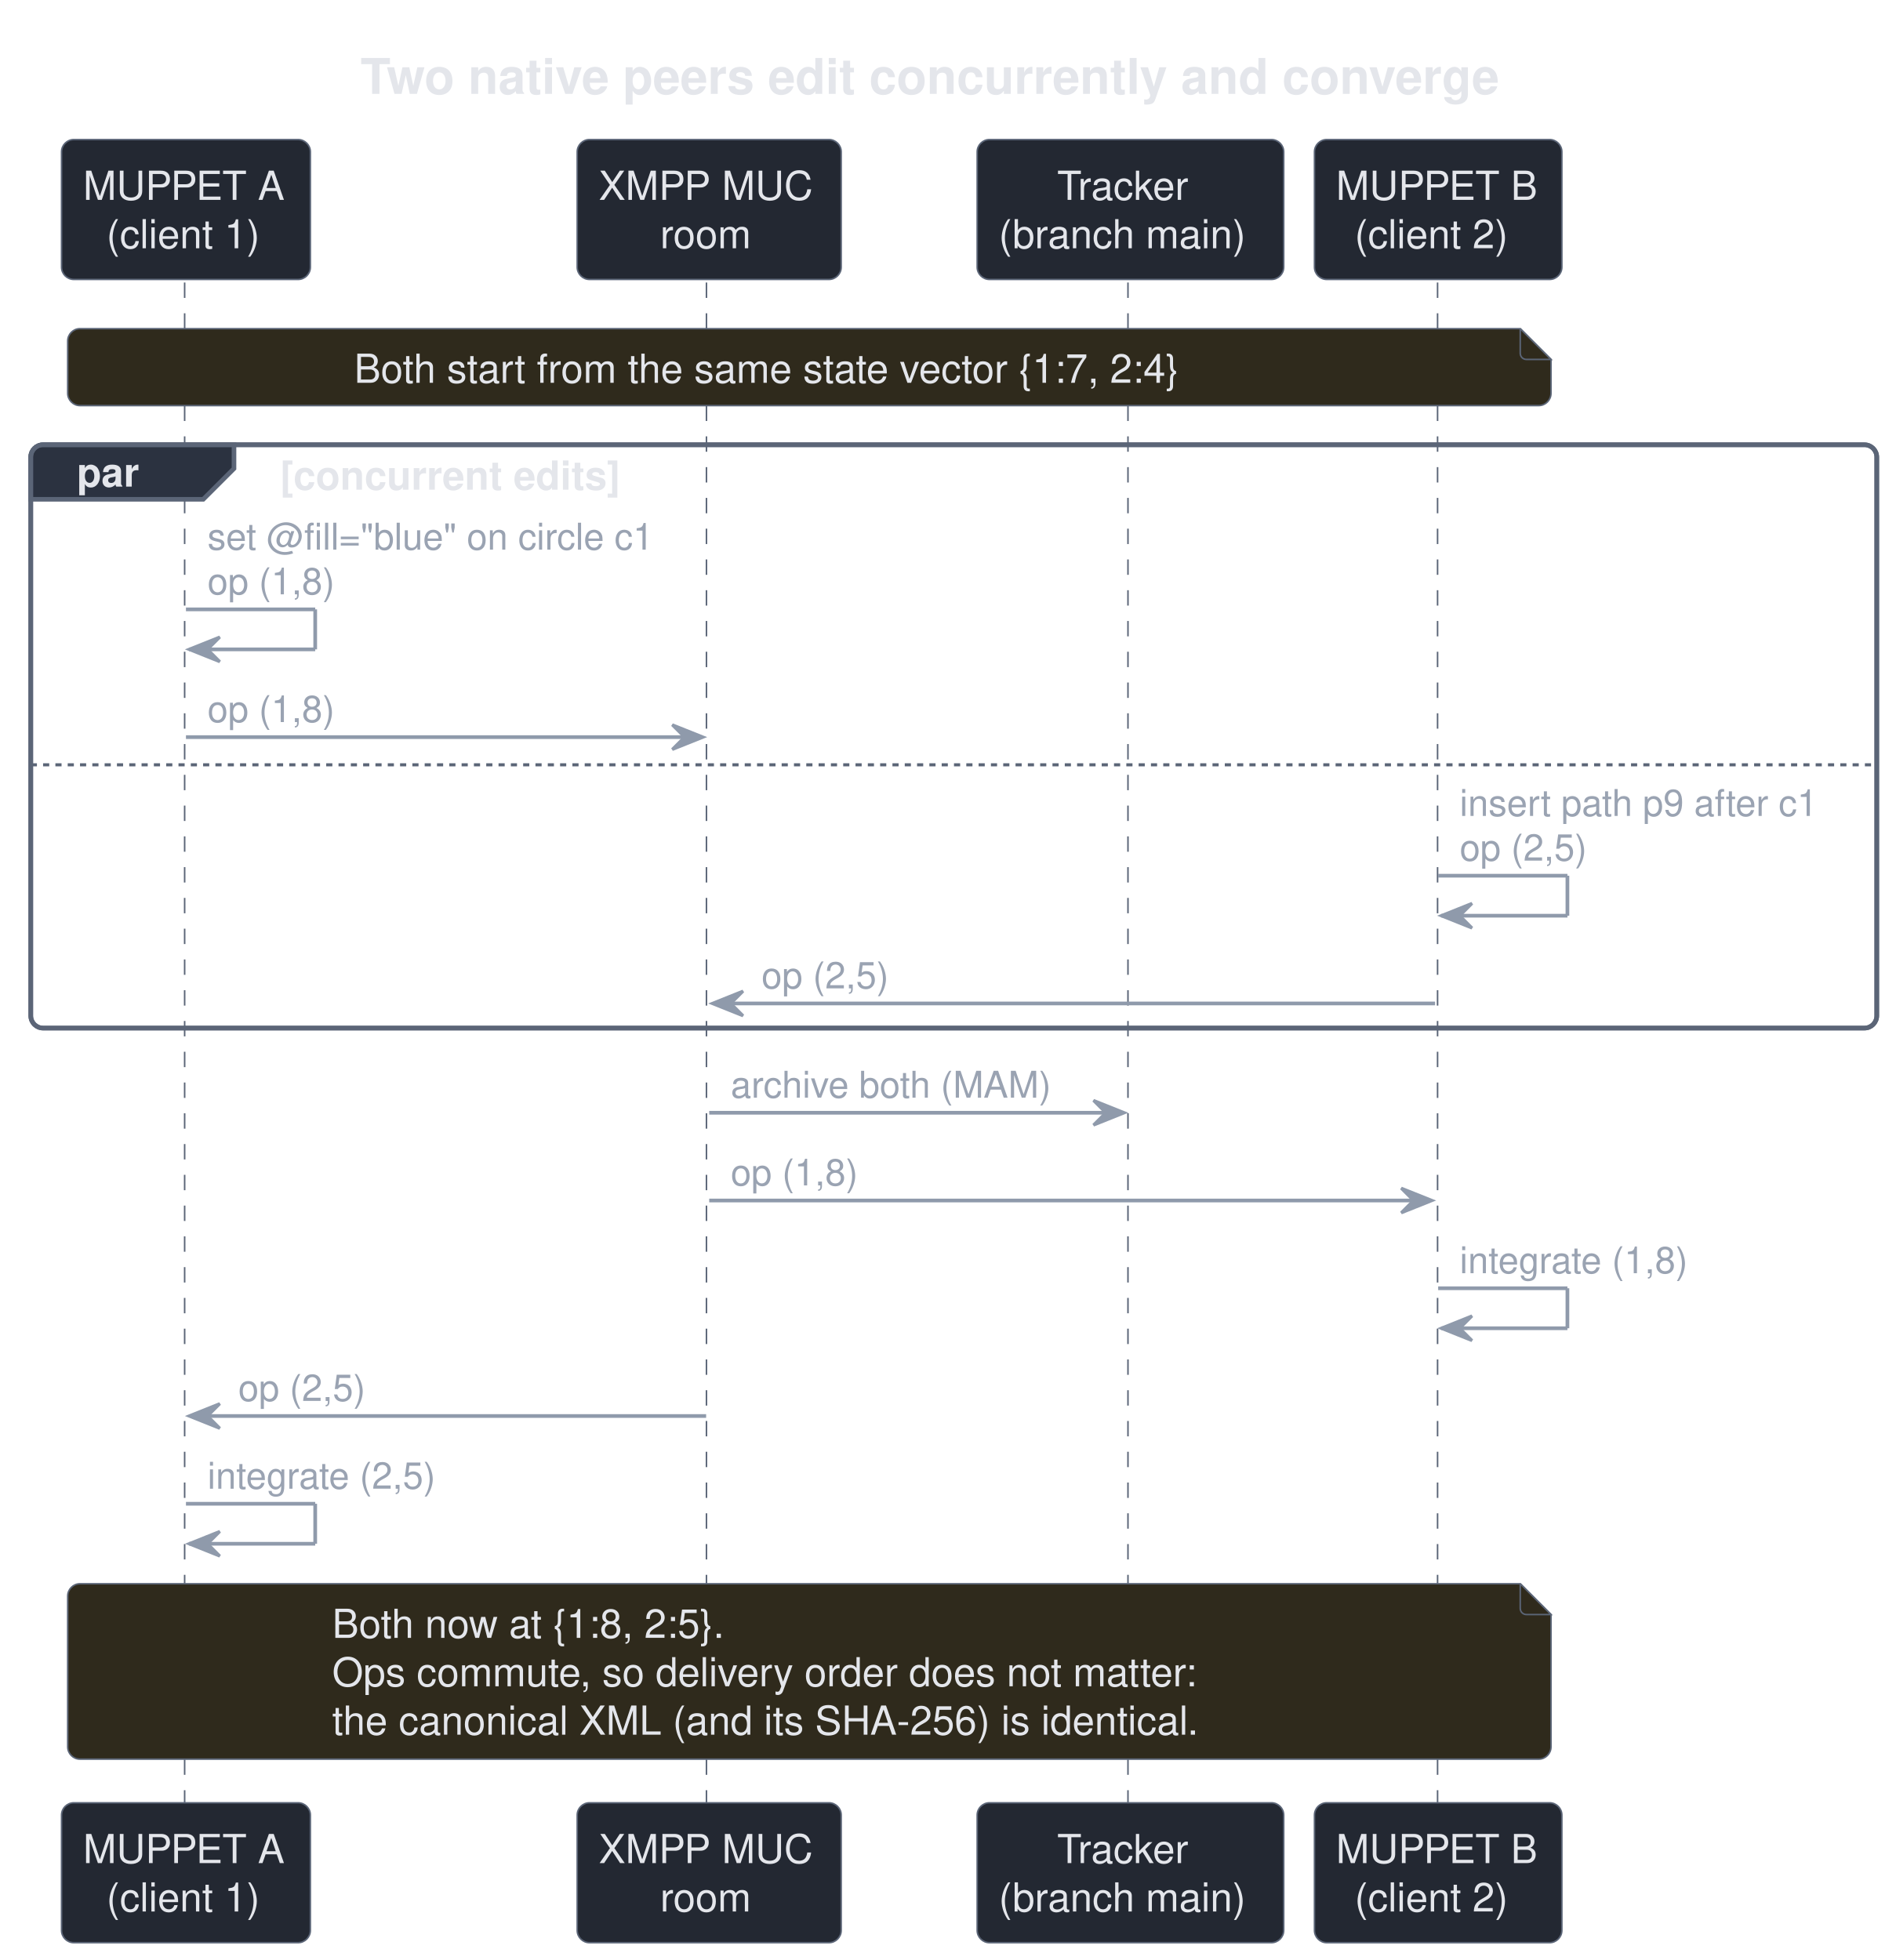
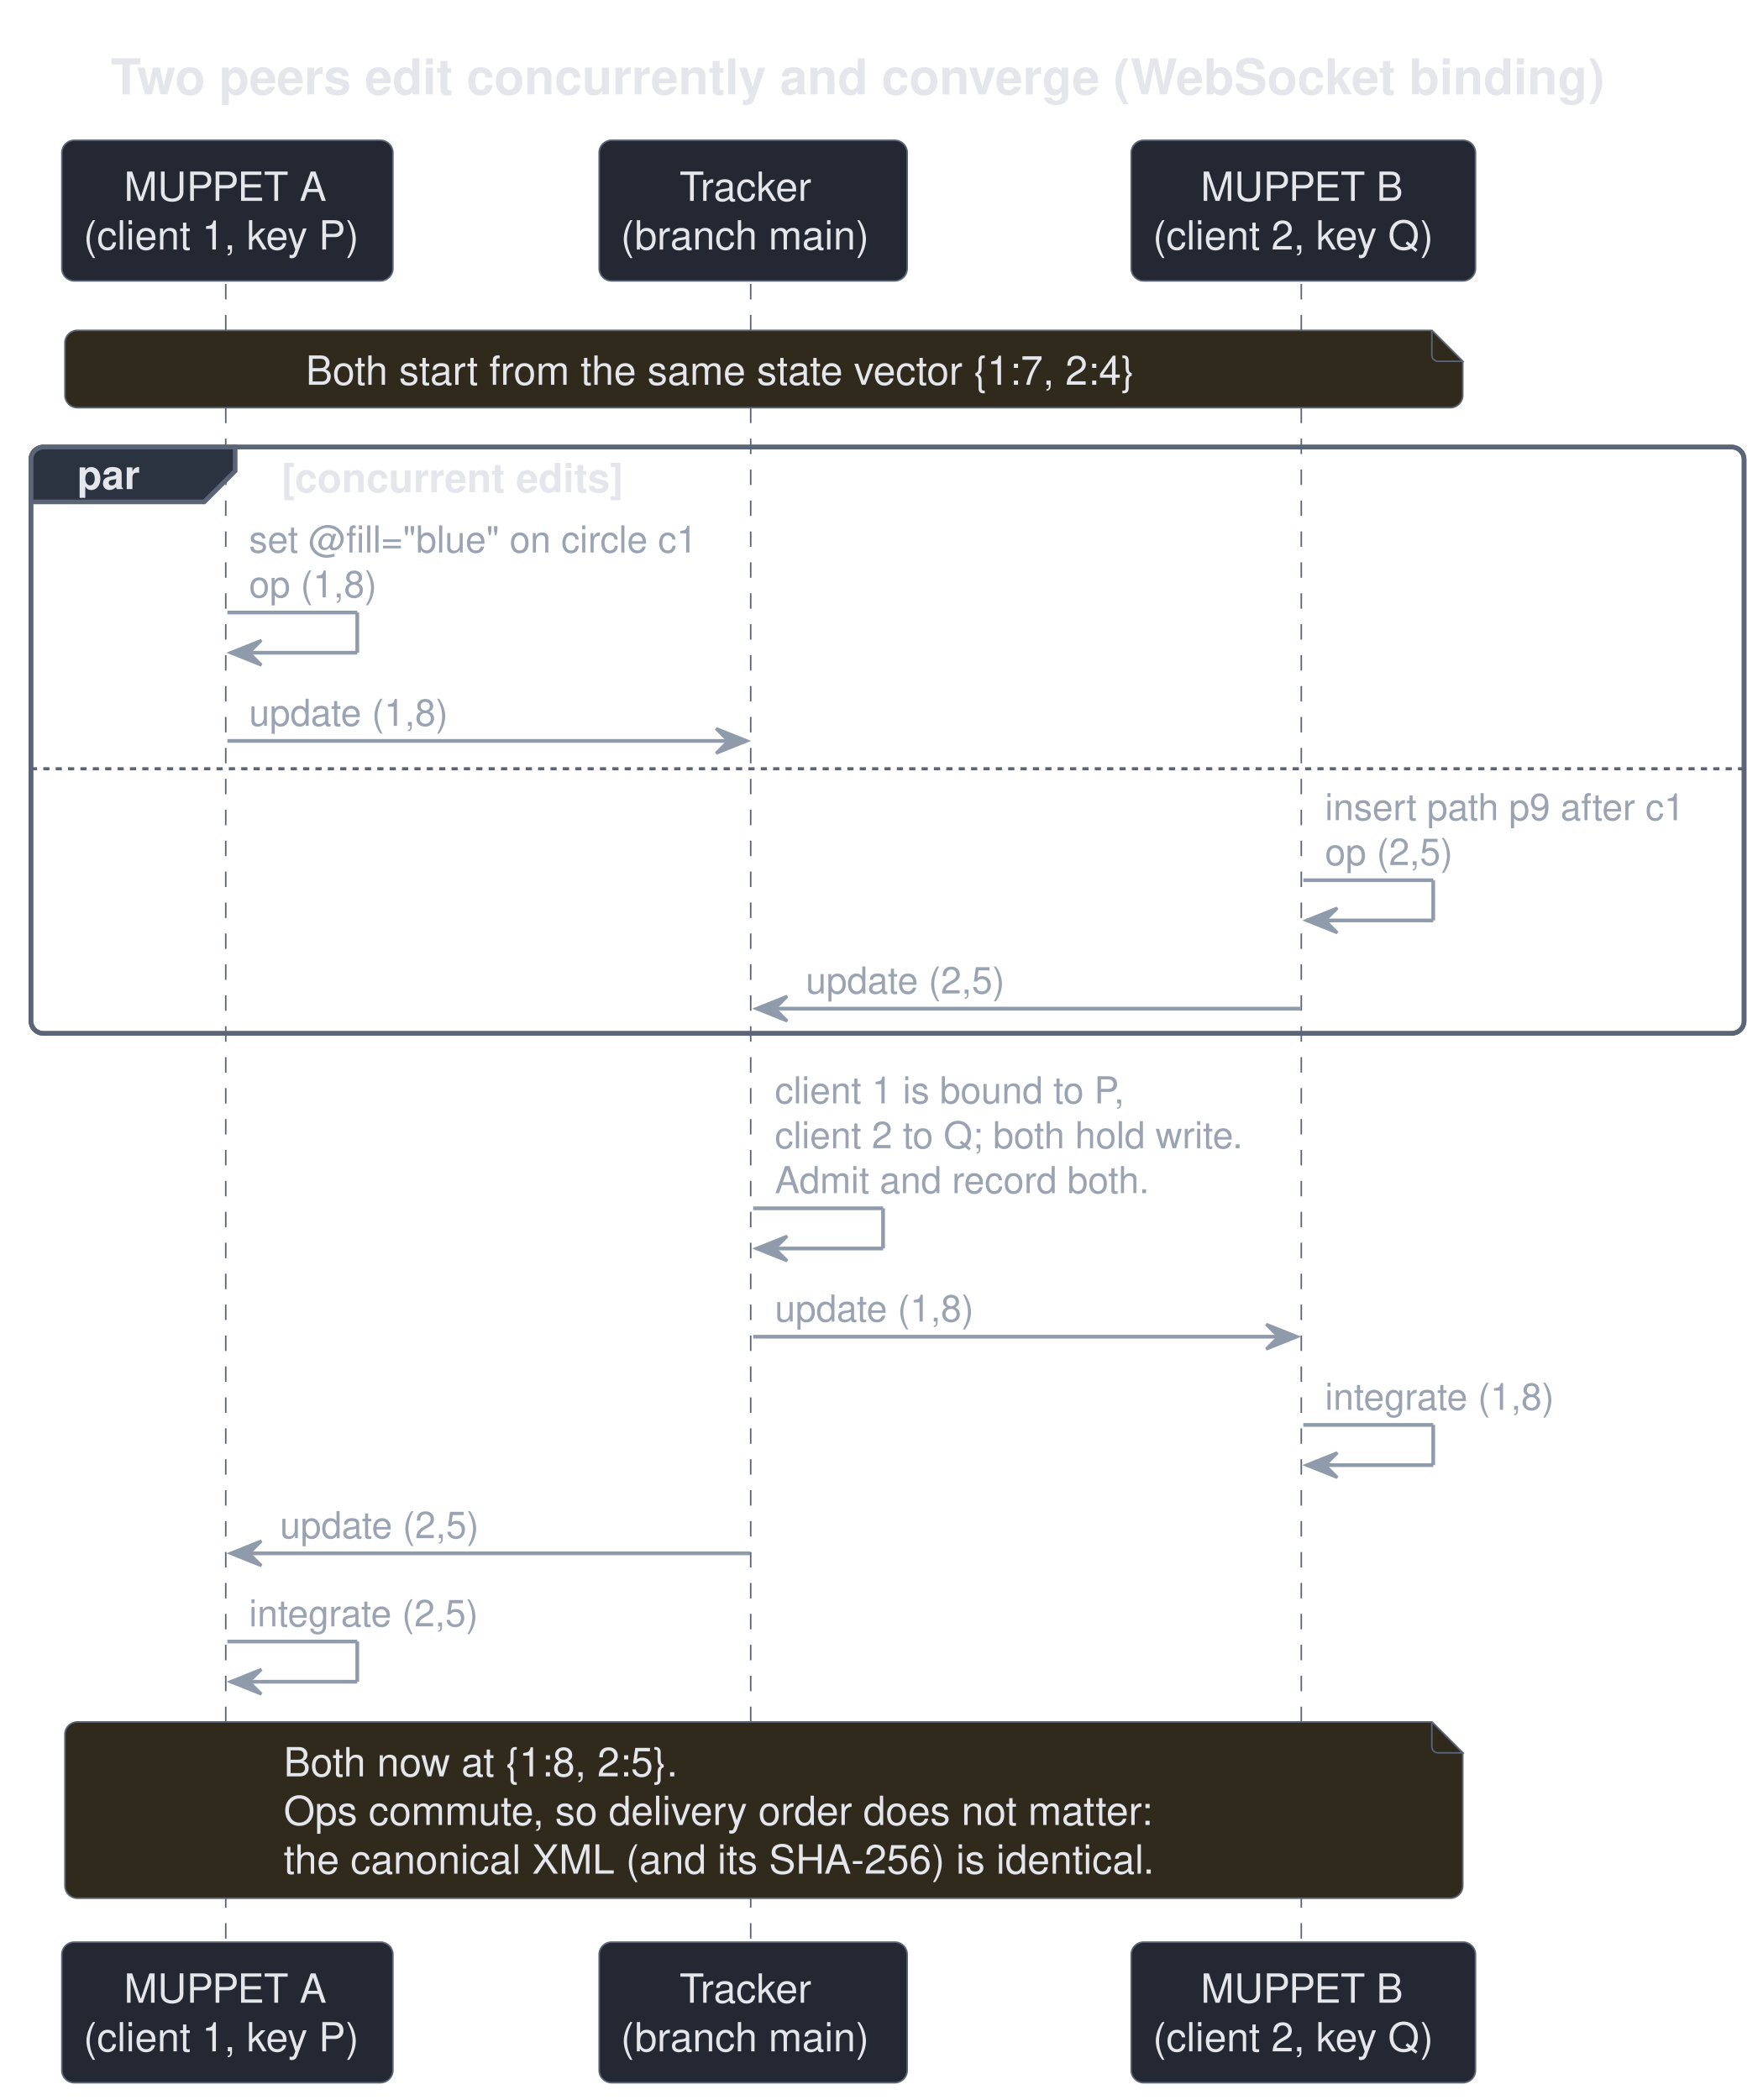
- <svg xmlns="http://www.w3.org/2000/svg" contentStyleType="text/css" data-diagram-type="SEQUENCE" height="637px" preserveAspectRatio="none" style="width:616px;height:637px;" version="1.1" viewBox="0 0 616 637" width="616px" zoomAndPan="magnify">
+ <svg xmlns="http://www.w3.org/2000/svg" contentStyleType="text/css" data-diagram-type="SEQUENCE" height="679px" preserveAspectRatio="none" style="width:570px;height:679px;" version="1.1" viewBox="0 0 570 679" width="570px" zoomAndPan="magnify">
  <defs />
  <g>
-     <text fill="#E4E6EB" font-family="Helvetica" font-size="16" font-weight="bold" lengthAdjust="spacing" textLength="384.555" x="117.15" y="30.5">Two native peers edit concurrently and converge</text>
-     <rect fill="none" height="189.576" rx="4" ry="4" style="stroke:#5B6577;stroke-width:1.5;" width="599.856" x="10" y="144.548" />
+     <text fill="#E4E6EB" font-family="Helvetica" font-size="16" font-weight="bold" lengthAdjust="spacing" textLength="501.305" x="35.833" y="30.5">Two peers edit concurrently and converge (WebSocket binding)</text>
+     <rect fill="none" height="189.576" rx="4" ry="4" style="stroke:#5B6577;stroke-width:1.5;" width="553.971" x="10" y="144.548" />
    <g>
-       <rect fill="#000000" fill-opacity="0" height="495.092" width="8" x="56.427" y="91.818" />
-       <line style="stroke:#5B6577;stroke-width:0.5;stroke-dasharray:5,5;" x1="60" x2="60" y1="91.818" y2="586.91" />
+       <rect fill="#000000" fill-opacity="0" height="537.131" width="8" x="69.522" y="91.818" />
+       <line style="stroke:#5B6577;stroke-width:0.5;stroke-dasharray:5,5;" x1="73" x2="73" y1="91.818" y2="628.949" />
    </g>
    <g>
-       <rect fill="#000000" fill-opacity="0" height="495.092" width="8" x="226.456" y="91.818" />
-       <line style="stroke:#5B6577;stroke-width:0.5;stroke-dasharray:5,5;" x1="229.563" x2="229.563" y1="91.818" y2="586.91" />
+       <rect fill="#000000" fill-opacity="0" height="537.131" width="8" x="239.551" y="91.818" />
+       <line style="stroke:#5B6577;stroke-width:0.5;stroke-dasharray:5,5;" x1="242.749" x2="242.749" y1="91.818" y2="628.949" />
    </g>
    <g>
-       <rect fill="#000000" fill-opacity="0" height="495.092" width="8" x="363.337" y="91.818" />
-       <line style="stroke:#5B6577;stroke-width:0.5;stroke-dasharray:5,5;" x1="366.535" x2="366.535" y1="91.818" y2="586.91" />
-     </g>
-     <g>
-       <rect fill="#000000" fill-opacity="0" height="495.092" width="8" x="463.334" y="91.818" />
-       <line style="stroke:#5B6577;stroke-width:0.5;stroke-dasharray:5,5;" x1="467.139" x2="467.139" y1="91.818" y2="586.91" />
+       <rect fill="#000000" fill-opacity="0" height="537.131" width="8" x="417.45" y="91.818" />
+       <line style="stroke:#5B6577;stroke-width:0.5;stroke-dasharray:5,5;" x1="420.789" x2="420.789" y1="91.818" y2="628.949" />
    </g>
    <g class="participant participant-head" data-participant="a">
-       <rect fill="#232832" height="45.459" rx="4" ry="4" style="stroke:#5B6577;stroke-width:0.5;" width="80.853" x="20" y="45.359" />
-       <text fill="#E4E6EB" font-family="Helvetica" font-size="13" lengthAdjust="spacing" textLength="66.853" x="27" y="64.953">MUPPET A</text>
-       <text fill="#E4E6EB" font-family="Helvetica" font-size="13" lengthAdjust="spacing" textLength="51.664" x="34.595" y="80.683">(client 1)</text>
+       <rect fill="#232832" height="45.459" rx="4" ry="4" style="stroke:#5B6577;stroke-width:0.5;" width="107.044" x="20" y="45.359" />
+       <text fill="#E4E6EB" font-family="Helvetica" font-size="13" lengthAdjust="spacing" textLength="66.853" x="40.095" y="64.953">MUPPET A</text>
+       <text fill="#E4E6EB" font-family="Helvetica" font-size="13" lengthAdjust="spacing" textLength="93.044" x="27" y="80.683">(client 1, key P)</text>
    </g>
    <g class="participant participant-tail" data-participant="a">
-       <rect fill="#232832" height="45.459" rx="4" ry="4" style="stroke:#5B6577;stroke-width:0.5;" width="80.853" x="20" y="585.91" />
-       <text fill="#E4E6EB" font-family="Helvetica" font-size="13" lengthAdjust="spacing" textLength="66.853" x="27" y="605.504">MUPPET A</text>
-       <text fill="#E4E6EB" font-family="Helvetica" font-size="13" lengthAdjust="spacing" textLength="51.664" x="34.595" y="621.233">(client 1)</text>
-     </g>
-     <g class="participant participant-head" data-participant="muc">
-       <rect fill="#232832" height="45.459" rx="4" ry="4" style="stroke:#5B6577;stroke-width:0.5;" width="85.786" x="187.563" y="45.359" />
-       <text fill="#E4E6EB" font-family="Helvetica" font-size="13" lengthAdjust="spacing" textLength="71.786" x="194.563" y="64.953">XMPP MUC</text>
-       <text fill="#E4E6EB" font-family="Helvetica" font-size="13" lengthAdjust="spacing" textLength="31.872" x="214.52" y="80.683">room</text>
-     </g>
-     <g class="participant participant-tail" data-participant="muc">
-       <rect fill="#232832" height="45.459" rx="4" ry="4" style="stroke:#5B6577;stroke-width:0.5;" width="85.786" x="187.563" y="585.91" />
-       <text fill="#E4E6EB" font-family="Helvetica" font-size="13" lengthAdjust="spacing" textLength="71.786" x="194.563" y="605.504">XMPP MUC</text>
-       <text fill="#E4E6EB" font-family="Helvetica" font-size="13" lengthAdjust="spacing" textLength="31.872" x="214.52" y="621.233">room</text>
+       <rect fill="#232832" height="45.459" rx="4" ry="4" style="stroke:#5B6577;stroke-width:0.5;" width="107.044" x="20" y="627.949" />
+       <text fill="#E4E6EB" font-family="Helvetica" font-size="13" lengthAdjust="spacing" textLength="66.853" x="40.095" y="647.543">MUPPET A</text>
+       <text fill="#E4E6EB" font-family="Helvetica" font-size="13" lengthAdjust="spacing" textLength="93.044" x="27" y="663.273">(client 1, key P)</text>
    </g>
    <g class="participant participant-head" data-participant="t">
-       <rect fill="#232832" height="45.459" rx="4" ry="4" style="stroke:#5B6577;stroke-width:0.5;" width="99.605" x="317.535" y="45.359" />
-       <text fill="#E4E6EB" font-family="Helvetica" font-size="13" lengthAdjust="spacing" textLength="47.62" x="343.527" y="64.953">Tracker</text>
-       <text fill="#E4E6EB" font-family="Helvetica" font-size="13" lengthAdjust="spacing" textLength="85.605" x="324.535" y="80.683">(branch main)</text>
+       <rect fill="#232832" height="45.459" rx="4" ry="4" style="stroke:#5B6577;stroke-width:0.5;" width="99.605" x="193.749" y="45.359" />
+       <text fill="#E4E6EB" font-family="Helvetica" font-size="13" lengthAdjust="spacing" textLength="47.62" x="219.741" y="64.953">Tracker</text>
+       <text fill="#E4E6EB" font-family="Helvetica" font-size="13" lengthAdjust="spacing" textLength="85.605" x="200.749" y="80.683">(branch main)</text>
    </g>
    <g class="participant participant-tail" data-participant="t">
-       <rect fill="#232832" height="45.459" rx="4" ry="4" style="stroke:#5B6577;stroke-width:0.5;" width="99.605" x="317.535" y="585.91" />
-       <text fill="#E4E6EB" font-family="Helvetica" font-size="13" lengthAdjust="spacing" textLength="47.62" x="343.527" y="605.504">Tracker</text>
-       <text fill="#E4E6EB" font-family="Helvetica" font-size="13" lengthAdjust="spacing" textLength="85.605" x="324.535" y="621.233">(branch main)</text>
+       <rect fill="#232832" height="45.459" rx="4" ry="4" style="stroke:#5B6577;stroke-width:0.5;" width="99.605" x="193.749" y="627.949" />
+       <text fill="#E4E6EB" font-family="Helvetica" font-size="13" lengthAdjust="spacing" textLength="47.62" x="219.741" y="647.543">Tracker</text>
+       <text fill="#E4E6EB" font-family="Helvetica" font-size="13" lengthAdjust="spacing" textLength="85.605" x="200.749" y="663.273">(branch main)</text>
    </g>
    <g class="participant participant-head" data-participant="b">
-       <rect fill="#232832" height="45.459" rx="4" ry="4" style="stroke:#5B6577;stroke-width:0.5;" width="80.39" x="427.139" y="45.359" />
-       <text fill="#E4E6EB" font-family="Helvetica" font-size="13" lengthAdjust="spacing" textLength="66.39" x="434.139" y="64.953">MUPPET B</text>
-       <text fill="#E4E6EB" font-family="Helvetica" font-size="13" lengthAdjust="spacing" textLength="54.304" x="440.182" y="80.683">(client 2)</text>
+       <rect fill="#232832" height="45.459" rx="4" ry="4" style="stroke:#5B6577;stroke-width:0.5;" width="111.322" x="365.789" y="45.359" />
+       <text fill="#E4E6EB" font-family="Helvetica" font-size="13" lengthAdjust="spacing" textLength="66.39" x="388.255" y="64.953">MUPPET B</text>
+       <text fill="#E4E6EB" font-family="Helvetica" font-size="13" lengthAdjust="spacing" textLength="97.322" x="372.789" y="80.683">(client 2, key Q)</text>
    </g>
    <g class="participant participant-tail" data-participant="b">
-       <rect fill="#232832" height="45.459" rx="4" ry="4" style="stroke:#5B6577;stroke-width:0.5;" width="80.39" x="427.139" y="585.91" />
-       <text fill="#E4E6EB" font-family="Helvetica" font-size="13" lengthAdjust="spacing" textLength="66.39" x="434.139" y="605.504">MUPPET B</text>
-       <text fill="#E4E6EB" font-family="Helvetica" font-size="13" lengthAdjust="spacing" textLength="54.304" x="440.182" y="621.233">(client 2)</text>
+       <rect fill="#232832" height="45.459" rx="4" ry="4" style="stroke:#5B6577;stroke-width:0.5;" width="111.322" x="365.789" y="627.949" />
+       <text fill="#E4E6EB" font-family="Helvetica" font-size="13" lengthAdjust="spacing" textLength="66.39" x="388.255" y="647.543">MUPPET B</text>
+       <text fill="#E4E6EB" font-family="Helvetica" font-size="13" lengthAdjust="spacing" textLength="97.322" x="372.789" y="663.273">(client 2, key Q)</text>
    </g>
-     <path d="M22,110.818 L22,127.818 A4,4 0 0 0 26,131.818 L500,131.818 A4,4 0 0 0 504,127.818 L504,116.818 L494,106.818 L26,106.818 A4,4 0 0 0 22,110.818" fill="#2F2A1C" style="stroke:#5B6577;stroke-width:0.5;" />
-     <path d="M494,106.818 L494,114.818 A2,2 0 0 0 496,116.818 L504,116.818 L494,106.818" fill="#2F2A1C" style="stroke:#5B6577;stroke-width:0.5;" />
-     <text fill="#E4E6EB" font-family="Helvetica" font-size="13" lengthAdjust="spacing" textLength="287.377" x="115.076" y="124.412">Both start from the same state vector {1:7, 2:4}</text>
+     <path d="M21,110.818 L21,127.818 A4,4 0 0 0 25,131.818 L469,131.818 A4,4 0 0 0 473,127.818 L473,116.818 L463,106.818 L25,106.818 A4,4 0 0 0 21,110.818" fill="#2F2A1C" style="stroke:#5B6577;stroke-width:0.5;" />
+     <path d="M463,106.818 L463,114.818 A2,2 0 0 0 465,116.818 L473,116.818 L463,106.818" fill="#2F2A1C" style="stroke:#5B6577;stroke-width:0.5;" />
+     <text fill="#E4E6EB" font-family="Helvetica" font-size="13" lengthAdjust="spacing" textLength="287.377" x="98.867" y="124.412">Both start from the same state vector {1:7, 2:4}</text>
    <path d="M14,144.548 L76.036,144.548 L76.036,152.277 L66.036,162.277 L10,162.277 L10,148.548 A4,4 0 0 1 14,144.548" fill="#2B3240" style="stroke:#5B6577;stroke-width:1.5;" />
-     <rect fill="none" height="189.576" rx="4" ry="4" style="stroke:#5B6577;stroke-width:1.5;" width="599.856" x="10" y="144.548" />
+     <rect fill="none" height="189.576" rx="4" ry="4" style="stroke:#5B6577;stroke-width:1.5;" width="553.971" x="10" y="144.548" />
    <text fill="#E4E6EB" font-family="Helvetica" font-size="13" font-weight="bold" lengthAdjust="spacing" textLength="21.036" x="25" y="158.142">par</text>
    <text fill="#E4E6EB" font-family="Helvetica" font-size="13" font-weight="bold" lengthAdjust="spacing" textLength="115.026" x="91.036" y="159.142">[concurrent edits]</text>
    <g class="message" data-participant-1="a" data-participant-2="a">
-       <line style="stroke:#8F9AAB;stroke-width:1.2;" x1="60.427" x2="102.427" y1="198.046" y2="198.046" />
-       <line style="stroke:#8F9AAB;stroke-width:1.2;" x1="102.427" x2="102.427" y1="198.046" y2="211.046" />
-       <line style="stroke:#8F9AAB;stroke-width:1.2;" x1="61.427" x2="102.427" y1="211.046" y2="211.046" />
-       <polygon fill="#8F9AAB" points="71.427,207.046,61.427,211.046,71.427,215.046,67.427,211.046" style="stroke:#8F9AAB;stroke-width:1;" />
-       <text fill="#9AA3B2" font-family="Helvetica" font-size="12" lengthAdjust="spacing" textLength="156.029" x="67.427" y="178.632">set @fill="blue" on circle c1</text>
-       <text fill="#9AA3B2" font-family="Helvetica" font-size="12" lengthAdjust="spacing" textLength="42.434" x="67.427" y="193.151">op (1,8)</text>
+       <line style="stroke:#8F9AAB;stroke-width:1.2;" x1="73.522" x2="115.522" y1="198.046" y2="198.046" />
+       <line style="stroke:#8F9AAB;stroke-width:1.2;" x1="115.522" x2="115.522" y1="198.046" y2="211.046" />
+       <line style="stroke:#8F9AAB;stroke-width:1.2;" x1="74.522" x2="115.522" y1="211.046" y2="211.046" />
+       <polygon fill="#8F9AAB" points="84.522,207.046,74.522,211.046,84.522,215.046,80.522,211.046" style="stroke:#8F9AAB;stroke-width:1;" />
+       <text fill="#9AA3B2" font-family="Helvetica" font-size="12" lengthAdjust="spacing" textLength="156.029" x="80.522" y="178.632">set @fill="blue" on circle c1</text>
+       <text fill="#9AA3B2" font-family="Helvetica" font-size="12" lengthAdjust="spacing" textLength="42.434" x="80.522" y="193.151">op (1,8)</text>
    </g>
-     <g class="message" data-participant-1="a" data-participant-2="muc">
-       <polygon fill="#8F9AAB" points="218.456,235.565,228.456,239.565,218.456,243.565,222.456,239.565" style="stroke:#8F9AAB;stroke-width:1;" />
-       <line style="stroke:#8F9AAB;stroke-width:1.2;" x1="60.427" x2="224.456" y1="239.565" y2="239.565" />
-       <text fill="#9AA3B2" font-family="Helvetica" font-size="12" lengthAdjust="spacing" textLength="42.434" x="67.427" y="234.671">op (1,8)</text>
+     <g class="message" data-participant-1="a" data-participant-2="t">
+       <polygon fill="#8F9AAB" points="231.551,235.565,241.551,239.565,231.551,243.565,235.551,239.565" style="stroke:#8F9AAB;stroke-width:1;" />
+       <line style="stroke:#8F9AAB;stroke-width:1.2;" x1="73.522" x2="237.551" y1="239.565" y2="239.565" />
+       <text fill="#9AA3B2" font-family="Helvetica" font-size="12" lengthAdjust="spacing" textLength="67.342" x="80.522" y="234.671">update (1,8)</text>
    </g>
-     <line style="stroke:#5B6577;stroke-width:1;stroke-dasharray:2,2;" x1="10" x2="609.856" y1="248.565" y2="248.565" />
+     <line style="stroke:#5B6577;stroke-width:1;stroke-dasharray:2,2;" x1="10" x2="563.971" y1="248.565" y2="248.565" />
    <g class="message" data-participant-1="b" data-participant-2="b">
-       <line style="stroke:#8F9AAB;stroke-width:1.2;" x1="467.334" x2="509.334" y1="284.604" y2="284.604" />
-       <line style="stroke:#8F9AAB;stroke-width:1.2;" x1="509.334" x2="509.334" y1="284.604" y2="297.604" />
-       <line style="stroke:#8F9AAB;stroke-width:1.2;" x1="468.334" x2="509.334" y1="297.604" y2="297.604" />
-       <polygon fill="#8F9AAB" points="478.334,293.604,468.334,297.604,478.334,301.604,474.334,297.604" style="stroke:#8F9AAB;stroke-width:1;" />
-       <text fill="#9AA3B2" font-family="Helvetica" font-size="12" lengthAdjust="spacing" textLength="123.522" x="474.334" y="265.19">insert path p9 after c1</text>
-       <text fill="#9AA3B2" font-family="Helvetica" font-size="12" lengthAdjust="spacing" textLength="44.742" x="474.334" y="279.71">op (2,5)</text>
+       <line style="stroke:#8F9AAB;stroke-width:1.2;" x1="421.45" x2="463.45" y1="284.604" y2="284.604" />
+       <line style="stroke:#8F9AAB;stroke-width:1.2;" x1="463.45" x2="463.45" y1="284.604" y2="297.604" />
+       <line style="stroke:#8F9AAB;stroke-width:1.2;" x1="422.45" x2="463.45" y1="297.604" y2="297.604" />
+       <polygon fill="#8F9AAB" points="432.45,293.604,422.45,297.604,432.45,301.604,428.45,297.604" style="stroke:#8F9AAB;stroke-width:1;" />
+       <text fill="#9AA3B2" font-family="Helvetica" font-size="12" lengthAdjust="spacing" textLength="123.522" x="428.45" y="265.19">insert path p9 after c1</text>
+       <text fill="#9AA3B2" font-family="Helvetica" font-size="12" lengthAdjust="spacing" textLength="44.742" x="428.45" y="279.71">op (2,5)</text>
    </g>
-     <g class="message" data-participant-1="b" data-participant-2="muc">
-       <polygon fill="#8F9AAB" points="241.456,322.124,231.456,326.124,241.456,330.124,237.456,326.124" style="stroke:#8F9AAB;stroke-width:1;" />
-       <line style="stroke:#8F9AAB;stroke-width:1.2;" x1="235.456" x2="466.334" y1="326.124" y2="326.124" />
-       <text fill="#9AA3B2" font-family="Helvetica" font-size="12" lengthAdjust="spacing" textLength="44.742" x="247.456" y="321.229">op (2,5)</text>
+     <g class="message" data-participant-1="b" data-participant-2="t">
+       <polygon fill="#8F9AAB" points="254.551,322.124,244.551,326.124,254.551,330.124,250.551,326.124" style="stroke:#8F9AAB;stroke-width:1;" />
+       <line style="stroke:#8F9AAB;stroke-width:1.2;" x1="248.551" x2="420.45" y1="326.124" y2="326.124" />
+       <text fill="#9AA3B2" font-family="Helvetica" font-size="12" lengthAdjust="spacing" textLength="69.65" x="260.551" y="321.229">update (2,5)</text>
    </g>
-     <g class="message" data-participant-1="muc" data-participant-2="t">
-       <polygon fill="#8F9AAB" points="355.337,357.644,365.337,361.644,355.337,365.644,359.337,361.644" style="stroke:#8F9AAB;stroke-width:1;" />
-       <line style="stroke:#8F9AAB;stroke-width:1.2;" x1="230.456" x2="361.337" y1="361.644" y2="361.644" />
-       <text fill="#9AA3B2" font-family="Helvetica" font-size="12" lengthAdjust="spacing" textLength="112.881" x="237.456" y="356.749">archive both (MAM)</text>
+     <g class="message" data-participant-1="t" data-participant-2="t">
+       <line style="stroke:#8F9AAB;stroke-width:1.2;" x1="243.551" x2="285.551" y1="390.683" y2="390.683" />
+       <line style="stroke:#8F9AAB;stroke-width:1.2;" x1="285.551" x2="285.551" y1="390.683" y2="403.683" />
+       <line style="stroke:#8F9AAB;stroke-width:1.2;" x1="244.551" x2="285.551" y1="403.683" y2="403.683" />
+       <polygon fill="#8F9AAB" points="254.551,399.683,244.551,403.683,254.551,407.683,250.551,403.683" style="stroke:#8F9AAB;stroke-width:1;" />
+       <text fill="#9AA3B2" font-family="Helvetica" font-size="12" lengthAdjust="spacing" textLength="119.994" x="250.551" y="356.749">client 1 is bound to P,</text>
+       <text fill="#9AA3B2" font-family="Helvetica" font-size="12" lengthAdjust="spacing" textLength="163.898" x="250.551" y="371.269">client 2 to Q; both hold write.</text>
+       <text fill="#9AA3B2" font-family="Helvetica" font-size="12" lengthAdjust="spacing" textLength="130.723" x="250.551" y="385.788">Admit and record both.</text>
    </g>
-     <g class="message" data-participant-1="muc" data-participant-2="b">
-       <polygon fill="#8F9AAB" points="455.334,386.163,465.334,390.163,455.334,394.163,459.334,390.163" style="stroke:#8F9AAB;stroke-width:1;" />
-       <line style="stroke:#8F9AAB;stroke-width:1.2;" x1="230.456" x2="461.334" y1="390.163" y2="390.163" />
-       <text fill="#9AA3B2" font-family="Helvetica" font-size="12" lengthAdjust="spacing" textLength="42.434" x="237.456" y="385.269">op (1,8)</text>
+     <g class="message" data-participant-1="t" data-participant-2="b">
+       <polygon fill="#8F9AAB" points="409.45,428.202,419.45,432.202,409.45,436.202,413.45,432.202" style="stroke:#8F9AAB;stroke-width:1;" />
+       <line style="stroke:#8F9AAB;stroke-width:1.2;" x1="243.551" x2="415.45" y1="432.202" y2="432.202" />
+       <text fill="#9AA3B2" font-family="Helvetica" font-size="12" lengthAdjust="spacing" textLength="67.342" x="250.551" y="427.308">update (1,8)</text>
    </g>
    <g class="message" data-participant-1="b" data-participant-2="b">
-       <line style="stroke:#8F9AAB;stroke-width:1.2;" x1="467.334" x2="509.334" y1="418.683" y2="418.683" />
-       <line style="stroke:#8F9AAB;stroke-width:1.2;" x1="509.334" x2="509.334" y1="418.683" y2="431.683" />
-       <line style="stroke:#8F9AAB;stroke-width:1.2;" x1="468.334" x2="509.334" y1="431.683" y2="431.683" />
-       <polygon fill="#8F9AAB" points="478.334,427.683,468.334,431.683,478.334,435.683,474.334,431.683" style="stroke:#8F9AAB;stroke-width:1;" />
-       <text fill="#9AA3B2" font-family="Helvetica" font-size="12" lengthAdjust="spacing" textLength="78.346" x="474.334" y="413.788">integrate (1,8)</text>
+       <line style="stroke:#8F9AAB;stroke-width:1.2;" x1="421.45" x2="463.45" y1="460.722" y2="460.722" />
+       <line style="stroke:#8F9AAB;stroke-width:1.2;" x1="463.45" x2="463.45" y1="460.722" y2="473.722" />
+       <line style="stroke:#8F9AAB;stroke-width:1.2;" x1="422.45" x2="463.45" y1="473.722" y2="473.722" />
+       <polygon fill="#8F9AAB" points="432.45,469.722,422.45,473.722,432.45,477.722,428.45,473.722" style="stroke:#8F9AAB;stroke-width:1;" />
+       <text fill="#9AA3B2" font-family="Helvetica" font-size="12" lengthAdjust="spacing" textLength="78.346" x="428.45" y="455.827">integrate (1,8)</text>
    </g>
-     <g class="message" data-participant-1="muc" data-participant-2="a">
-       <polygon fill="#8F9AAB" points="71.427,456.202,61.427,460.202,71.427,464.202,67.427,460.202" style="stroke:#8F9AAB;stroke-width:1;" />
-       <line style="stroke:#8F9AAB;stroke-width:1.2;" x1="65.427" x2="229.456" y1="460.202" y2="460.202" />
-       <text fill="#9AA3B2" font-family="Helvetica" font-size="12" lengthAdjust="spacing" textLength="44.742" x="77.427" y="455.308">op (2,5)</text>
+     <g class="message" data-participant-1="t" data-participant-2="a">
+       <polygon fill="#8F9AAB" points="84.522,498.241,74.522,502.241,84.522,506.241,80.522,502.241" style="stroke:#8F9AAB;stroke-width:1;" />
+       <line style="stroke:#8F9AAB;stroke-width:1.2;" x1="78.522" x2="242.551" y1="502.241" y2="502.241" />
+       <text fill="#9AA3B2" font-family="Helvetica" font-size="12" lengthAdjust="spacing" textLength="69.65" x="90.522" y="497.347">update (2,5)</text>
    </g>
    <g class="message" data-participant-1="a" data-participant-2="a">
-       <line style="stroke:#8F9AAB;stroke-width:1.2;" x1="60.427" x2="102.427" y1="488.722" y2="488.722" />
-       <line style="stroke:#8F9AAB;stroke-width:1.2;" x1="102.427" x2="102.427" y1="488.722" y2="501.722" />
-       <line style="stroke:#8F9AAB;stroke-width:1.2;" x1="61.427" x2="102.427" y1="501.722" y2="501.722" />
-       <polygon fill="#8F9AAB" points="71.427,497.722,61.427,501.722,71.427,505.722,67.427,501.722" style="stroke:#8F9AAB;stroke-width:1;" />
-       <text fill="#9AA3B2" font-family="Helvetica" font-size="12" lengthAdjust="spacing" textLength="80.654" x="67.427" y="483.827">integrate (2,5)</text>
+       <line style="stroke:#8F9AAB;stroke-width:1.2;" x1="73.522" x2="115.522" y1="530.761" y2="530.761" />
+       <line style="stroke:#8F9AAB;stroke-width:1.2;" x1="115.522" x2="115.522" y1="530.761" y2="543.761" />
+       <line style="stroke:#8F9AAB;stroke-width:1.2;" x1="74.522" x2="115.522" y1="543.761" y2="543.761" />
+       <polygon fill="#8F9AAB" points="84.522,539.761,74.522,543.761,84.522,547.761,80.522,543.761" style="stroke:#8F9AAB;stroke-width:1;" />
+       <text fill="#9AA3B2" font-family="Helvetica" font-size="12" lengthAdjust="spacing" textLength="80.654" x="80.522" y="525.866">integrate (2,5)</text>
    </g>
-     <path d="M22,518.722 L22,567.722 A4,4 0 0 0 26,571.722 L500,571.722 A4,4 0 0 0 504,567.722 L504,524.722 L494,514.722 L26,514.722 A4,4 0 0 0 22,518.722" fill="#2F2A1C" style="stroke:#5B6577;stroke-width:0.5;" />
-     <path d="M494,514.722 L494,522.722 A2,2 0 0 0 496,524.722 L504,524.722 L494,514.722" fill="#2F2A1C" style="stroke:#5B6577;stroke-width:0.5;" />
-     <text fill="#E4E6EB" font-family="Helvetica" font-size="13" lengthAdjust="spacing" textLength="135.757" x="107.938" y="532.315">Both now at {1:8, 2:5}.</text>
-     <text fill="#E4E6EB" font-family="Helvetica" font-size="13" lengthAdjust="spacing" textLength="301.653" x="107.938" y="548.045">Ops commute, so delivery order does not matter:</text>
-     <text fill="#E4E6EB" font-family="Helvetica" font-size="13" lengthAdjust="spacing" textLength="300.911" x="107.938" y="563.774">the canonical XML (and its SHA-256) is identical.</text>
+     <path d="M21,560.761 L21,609.761 A4,4 0 0 0 25,613.761 L469,613.761 A4,4 0 0 0 473,609.761 L473,566.761 L463,556.761 L25,556.761 A4,4 0 0 0 21,560.761" fill="#2F2A1C" style="stroke:#5B6577;stroke-width:0.5;" />
+     <path d="M463,556.761 L463,564.761 A2,2 0 0 0 465,566.761 L473,566.761 L463,556.761" fill="#2F2A1C" style="stroke:#5B6577;stroke-width:0.5;" />
+     <text fill="#E4E6EB" font-family="Helvetica" font-size="13" lengthAdjust="spacing" textLength="135.757" x="91.729" y="574.355">Both now at {1:8, 2:5}.</text>
+     <text fill="#E4E6EB" font-family="Helvetica" font-size="13" lengthAdjust="spacing" textLength="301.653" x="91.729" y="590.084">Ops commute, so delivery order does not matter:</text>
+     <text fill="#E4E6EB" font-family="Helvetica" font-size="13" lengthAdjust="spacing" textLength="300.911" x="91.729" y="605.813">the canonical XML (and its SHA-256) is identical.</text>
  </g>
</svg>
